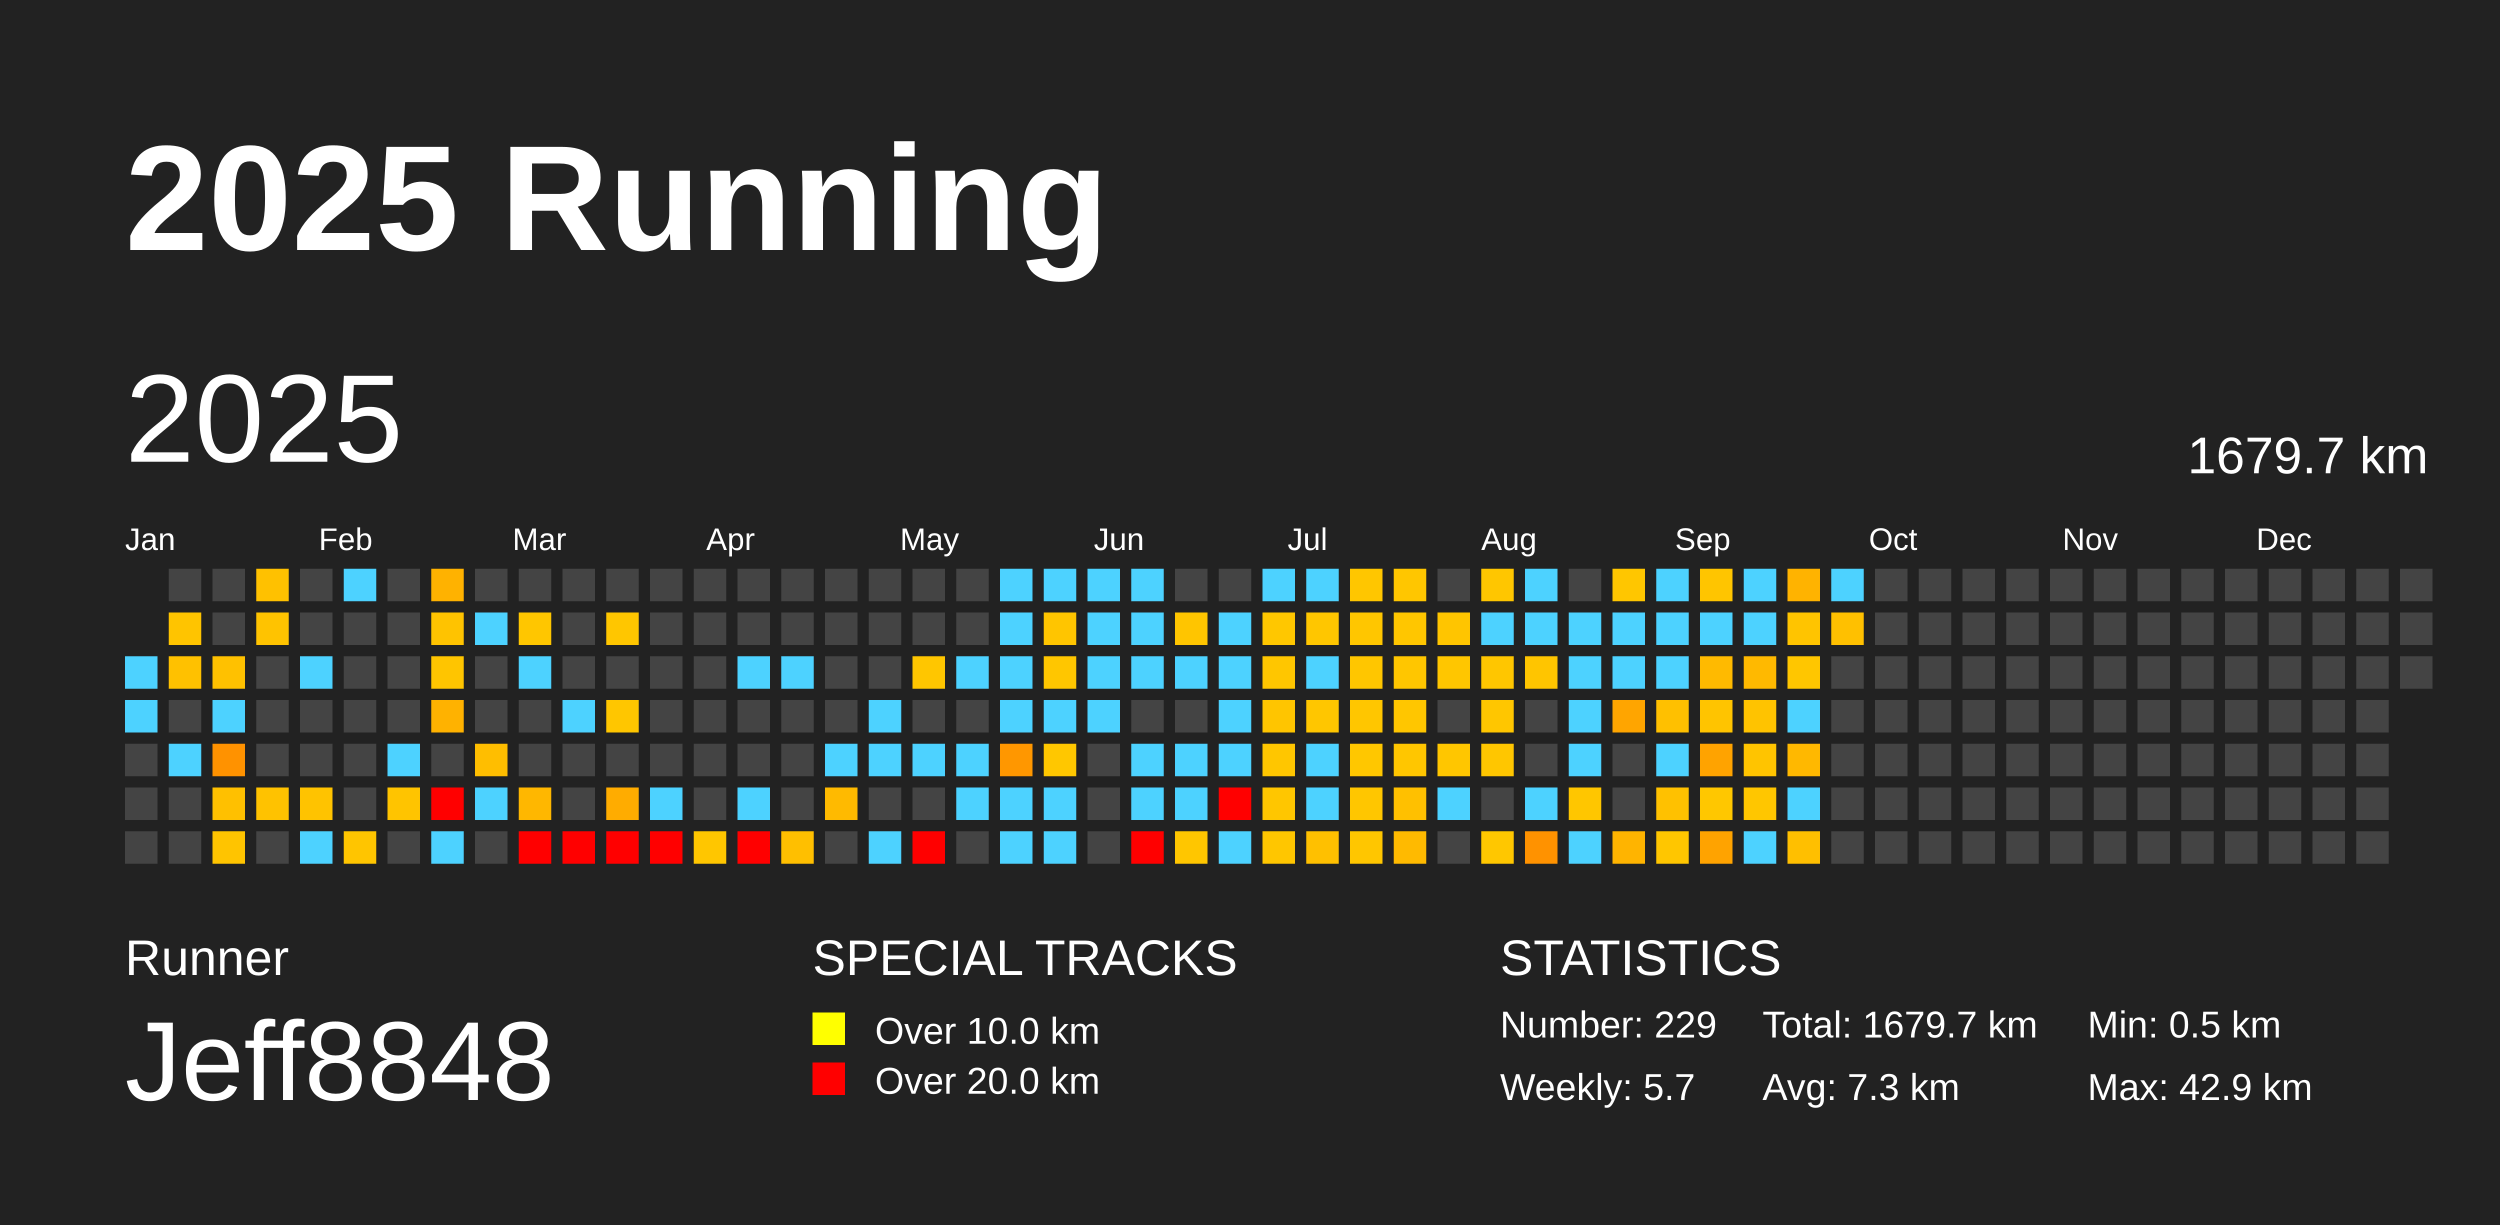
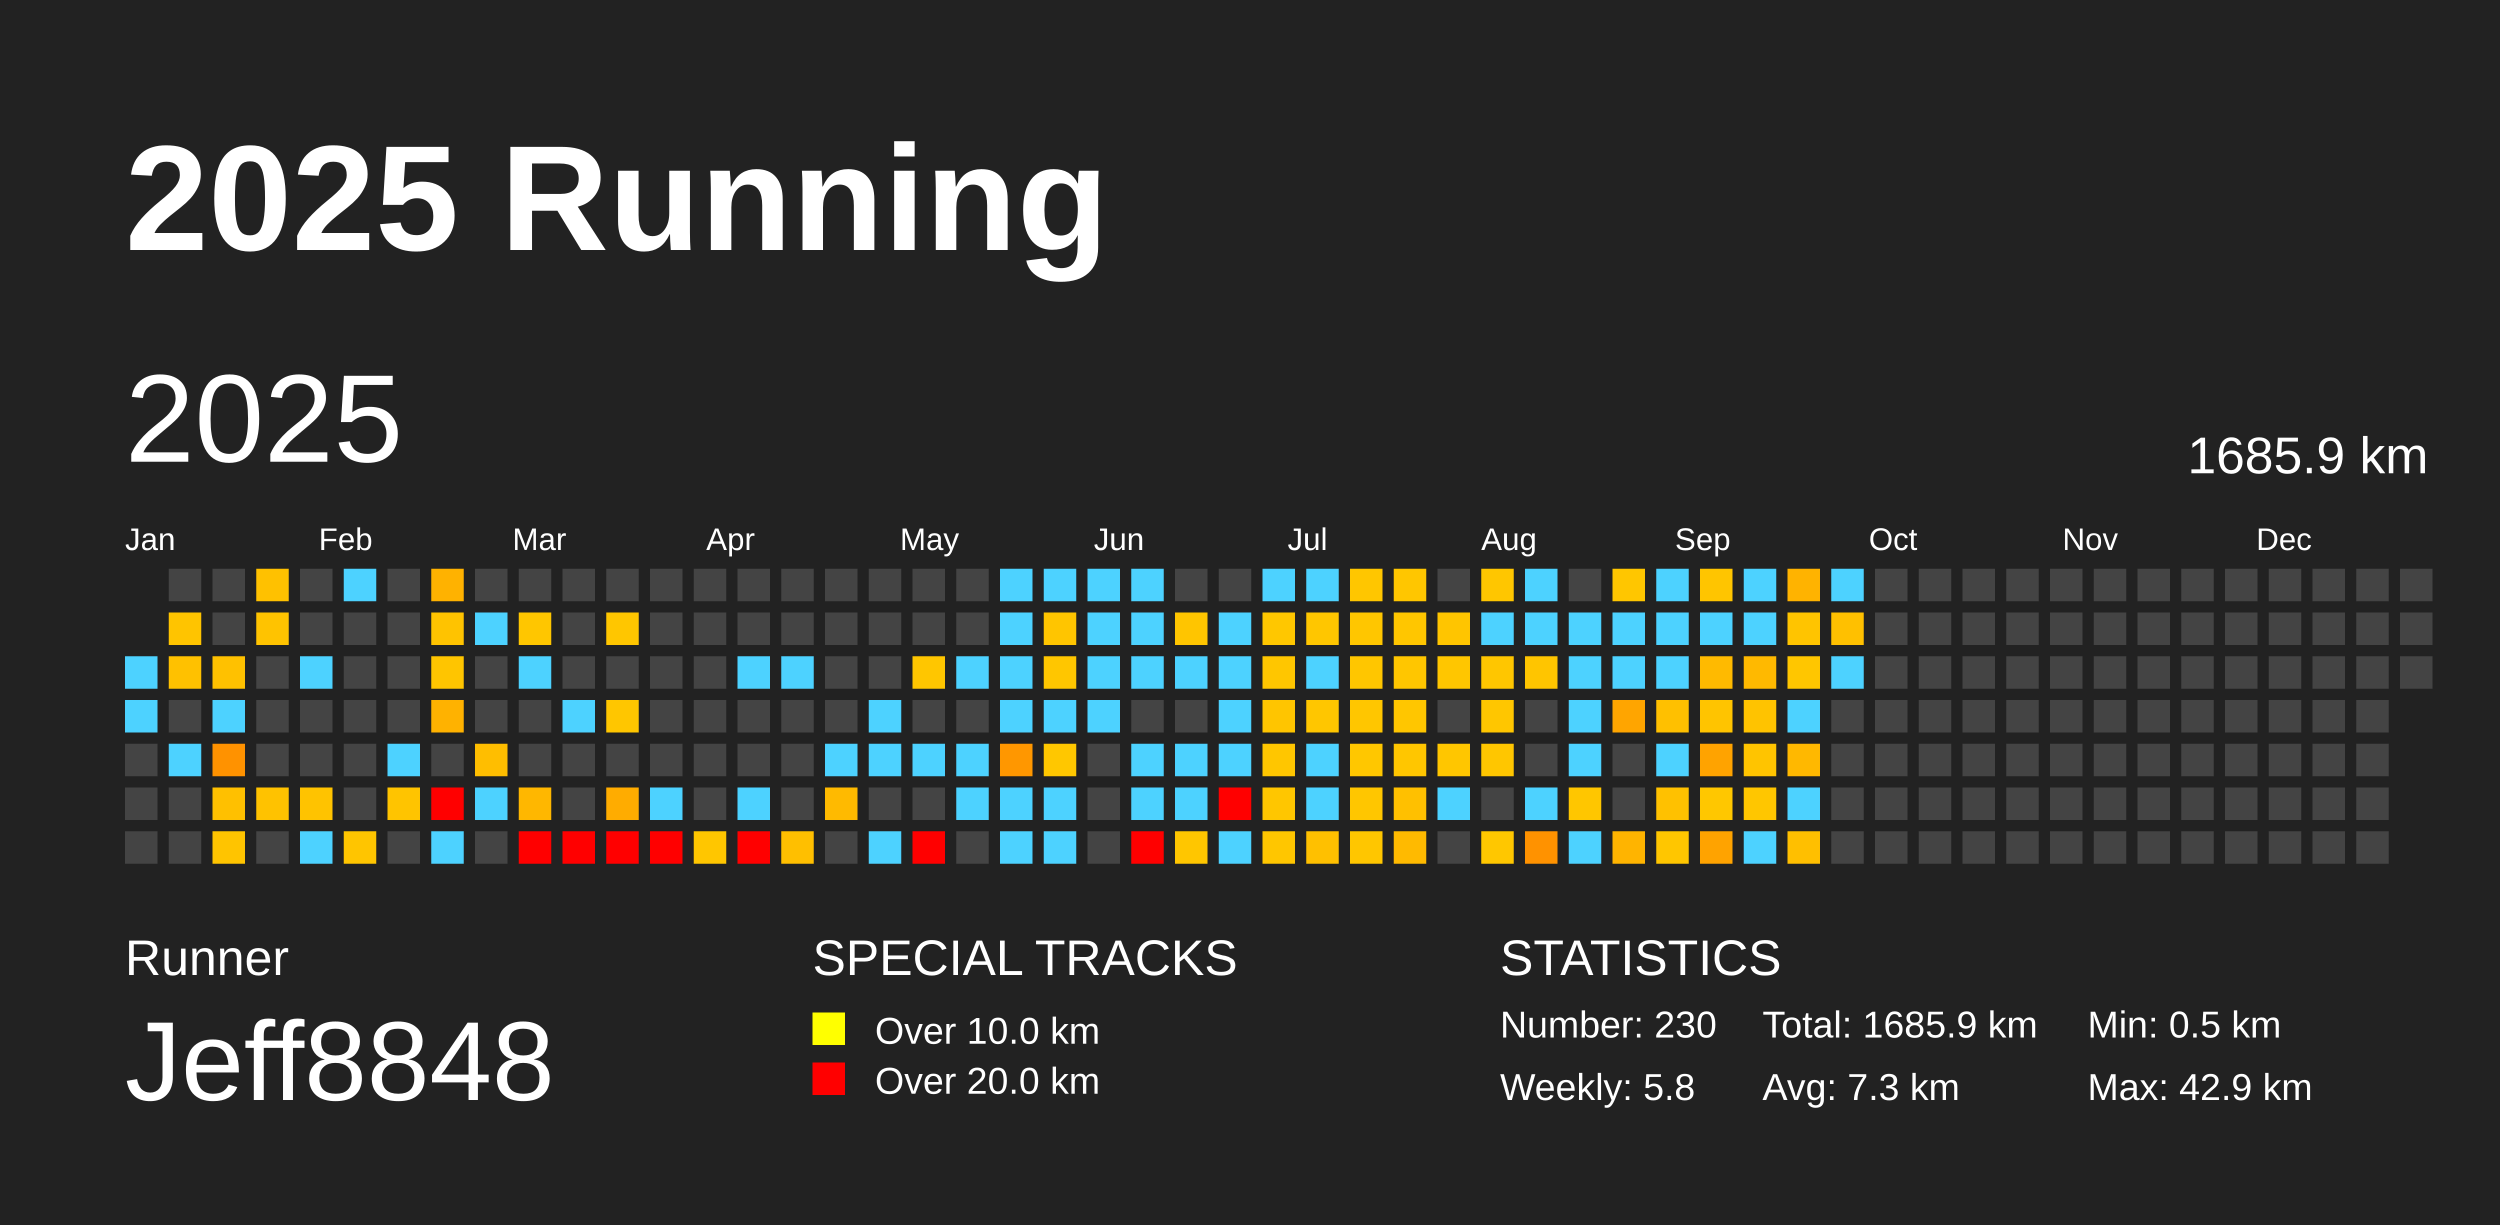
<svg xmlns="http://www.w3.org/2000/svg" baseProfile="full" height="98mm" version="1.1" viewBox="0,0,200,98" width="200mm">
  <defs />
  <rect fill="#222222" height="98" width="200" x="0" y="0" />
  <text fill="#FFFFFF" style="font-size:12px; font-family:Arial; font-weight:bold;" x="10" y="20">2025 Running</text>
  <text fill="#FFFFFF" style="font-size:4px; font-family:Arial" x="10" y="78">Runner</text>
  <text fill="#FFFFFF" style="font-size:9px; font-family:Arial" x="10" y="88">Jeff8848</text>
  <text fill="#FFFFFF" style="font-size:4px; font-family:Arial" x="65" y="78">SPECIAL TRACKS</text>
  <rect fill="yellow" height="2.6" width="2.6" x="65" y="81" />
  <text fill="#FFFFFF" style="font-size:3px; font-family:Arial" x="70" y="83.5">Over 10.0 km</text>
  <rect fill="red" height="2.6" width="2.6" x="65" y="85" />
  <text fill="#FFFFFF" style="font-size:3px; font-family:Arial" x="70" y="87.5">Over 20.0 km</text>
  <text fill="#FFFFFF" style="font-size:4px; font-family:Arial" x="120" y="78">STATISTICS</text>
-   <text fill="#FFFFFF" style="font-size:3px; font-family:Arial" x="120" y="83">Number: 229</text>
-   <text fill="#FFFFFF" style="font-size:3px; font-family:Arial" x="120" y="88">Weekly: 5.7</text>
-   <text fill="#FFFFFF" style="font-size:3px; font-family:Arial" x="141" y="83">Total: 1679.7 km</text>
+   <text fill="#FFFFFF" style="font-size:3px; font-family:Arial" x="120" y="83">Number: 230</text>
+   <text fill="#FFFFFF" style="font-size:3px; font-family:Arial" x="120" y="88">Weekly: 5.8</text>
+   <text fill="#FFFFFF" style="font-size:3px; font-family:Arial" x="141" y="83">Total: 1685.9 km</text>
  <text fill="#FFFFFF" style="font-size:3px; font-family:Arial" x="141" y="88">Avg: 7.3 km</text>
  <text fill="#FFFFFF" style="font-size:3px; font-family:Arial" x="167" y="83">Min: 0.5 km</text>
  <text fill="#FFFFFF" style="font-size:3px; font-family:Arial" x="167" y="88">Max: 42.9 km</text>
  <text dominant-baseline="hanging" fill="#FFFFFF" style="font-size:10.0px; font-family:Arial;" x="10" y="30">2025</text>
-   <text dominant-baseline="hanging" fill="#FFFFFF" style="font-size:4.125px; font-family:Arial;" x="175" y="35">1679.7 km</text>
+   <text dominant-baseline="hanging" fill="#FFFFFF" style="font-size:4.125px; font-family:Arial;" x="175" y="35">1685.9 km</text>
  <text fill="#FFFFFF" style="font-size:2.5px; font-family:Arial" x="10.0" y="44">Jan</text>
  <text fill="#FFFFFF" style="font-size:2.5px; font-family:Arial" x="25.5" y="44">Feb</text>
  <text fill="#FFFFFF" style="font-size:2.5px; font-family:Arial" x="41.0" y="44">Mar</text>
  <text fill="#FFFFFF" style="font-size:2.5px; font-family:Arial" x="56.5" y="44">Apr</text>
  <text fill="#FFFFFF" style="font-size:2.5px; font-family:Arial" x="72.0" y="44">May</text>
  <text fill="#FFFFFF" style="font-size:2.5px; font-family:Arial" x="87.5" y="44">Jun</text>
  <text fill="#FFFFFF" style="font-size:2.5px; font-family:Arial" x="103.0" y="44">Jul</text>
  <text fill="#FFFFFF" style="font-size:2.5px; font-family:Arial" x="118.5" y="44">Aug</text>
  <text fill="#FFFFFF" style="font-size:2.5px; font-family:Arial" x="134.0" y="44">Sep</text>
  <text fill="#FFFFFF" style="font-size:2.5px; font-family:Arial" x="149.5" y="44">Oct</text>
  <text fill="#FFFFFF" style="font-size:2.5px; font-family:Arial" x="165.0" y="44">Nov</text>
  <text fill="#FFFFFF" style="font-size:2.5px; font-family:Arial" x="180.5" y="44">Dec</text>
  <rect fill="#4dd2ff" height="2.6" width="2.6" x="10.0" y="52.5" />
  <rect fill="#4dd2ff" height="2.6" width="2.6" x="10.0" y="56.0" />
  <rect fill="#444444" height="2.6" width="2.6" x="10.0" y="59.5" />
  <rect fill="#444444" height="2.6" width="2.6" x="10.0" y="63.0" />
  <rect fill="#444444" height="2.6" width="2.6" x="10.0" y="66.5" />
  <rect fill="#444444" height="2.6" width="2.6" x="13.5" y="45.5" />
  <rect fill="#ffc400" height="2.6" width="2.6" x="13.5" y="49.0" />
  <rect fill="#ffc100" height="2.6" width="2.6" x="13.5" y="52.5" />
  <rect fill="#444444" height="2.6" width="2.6" x="13.5" y="56.0" />
  <rect fill="#4dd2ff" height="2.6" width="2.6" x="13.5" y="59.5" />
  <rect fill="#444444" height="2.6" width="2.6" x="13.5" y="63.0" />
  <rect fill="#444444" height="2.6" width="2.6" x="13.5" y="66.5" />
  <rect fill="#444444" height="2.6" width="2.6" x="17.0" y="45.5" />
  <rect fill="#444444" height="2.6" width="2.6" x="17.0" y="49.0" />
  <rect fill="#ffc100" height="2.6" width="2.6" x="17.0" y="52.5" />
  <rect fill="#4dd2ff" height="2.6" width="2.6" x="17.0" y="56.0" />
  <rect fill="#ff9200" height="2.6" width="2.6" x="17.0" y="59.5" />
  <rect fill="#ffc000" height="2.6" width="2.6" x="17.0" y="63.0" />
  <rect fill="#ffc400" height="2.6" width="2.6" x="17.0" y="66.5" />
  <rect fill="#ffc100" height="2.6" width="2.6" x="20.5" y="45.5" />
  <rect fill="#ffc300" height="2.6" width="2.6" x="20.5" y="49.0" />
  <rect fill="#444444" height="2.6" width="2.6" x="20.5" y="52.5" />
  <rect fill="#444444" height="2.6" width="2.6" x="20.5" y="56.0" />
  <rect fill="#444444" height="2.6" width="2.6" x="20.5" y="59.5" />
  <rect fill="#ffc200" height="2.6" width="2.6" x="20.5" y="63.0" />
  <rect fill="#444444" height="2.6" width="2.6" x="20.5" y="66.5" />
  <rect fill="#444444" height="2.6" width="2.6" x="24.0" y="45.5" />
  <rect fill="#444444" height="2.6" width="2.6" x="24.0" y="49.0" />
  <rect fill="#4dd2ff" height="2.6" width="2.6" x="24.0" y="52.5" />
  <rect fill="#444444" height="2.6" width="2.6" x="24.0" y="56.0" />
  <rect fill="#444444" height="2.6" width="2.6" x="24.0" y="59.5" />
  <rect fill="#ffc300" height="2.6" width="2.6" x="24.0" y="63.0" />
  <rect fill="#4dd2ff" height="2.6" width="2.6" x="24.0" y="66.5" />
  <rect fill="#4dd2ff" height="2.6" width="2.6" x="27.5" y="45.5" />
  <rect fill="#444444" height="2.6" width="2.6" x="27.5" y="49.0" />
  <rect fill="#444444" height="2.6" width="2.6" x="27.5" y="52.5" />
  <rect fill="#444444" height="2.6" width="2.6" x="27.5" y="56.0" />
  <rect fill="#444444" height="2.6" width="2.6" x="27.5" y="59.5" />
  <rect fill="#444444" height="2.6" width="2.6" x="27.5" y="63.0" />
  <rect fill="#ffc500" height="2.6" width="2.6" x="27.5" y="66.5" />
  <rect fill="#444444" height="2.6" width="2.6" x="31.0" y="45.5" />
  <rect fill="#444444" height="2.6" width="2.6" x="31.0" y="49.0" />
  <rect fill="#444444" height="2.6" width="2.6" x="31.0" y="52.5" />
  <rect fill="#444444" height="2.6" width="2.6" x="31.0" y="56.0" />
  <rect fill="#4dd2ff" height="2.6" width="2.6" x="31.0" y="59.5" />
  <rect fill="#ffc400" height="2.6" width="2.6" x="31.0" y="63.0" />
  <rect fill="#444444" height="2.6" width="2.6" x="31.0" y="66.5" />
  <rect fill="#ffb200" height="2.6" width="2.6" x="34.5" y="45.5" />
  <rect fill="#ffc300" height="2.6" width="2.6" x="34.5" y="49.0" />
  <rect fill="#ffc500" height="2.6" width="2.6" x="34.5" y="52.5" />
  <rect fill="#ffb200" height="2.6" width="2.6" x="34.5" y="56.0" />
  <rect fill="#444444" height="2.6" width="2.6" x="34.5" y="59.5" />
  <rect fill="red" height="2.6" width="2.6" x="34.5" y="63.0" />
  <rect fill="#4dd2ff" height="2.6" width="2.6" x="34.5" y="66.5" />
  <rect fill="#444444" height="2.6" width="2.6" x="38.0" y="45.5" />
  <rect fill="#4dd2ff" height="2.6" width="2.6" x="38.0" y="49.0" />
  <rect fill="#444444" height="2.6" width="2.6" x="38.0" y="52.5" />
  <rect fill="#444444" height="2.6" width="2.6" x="38.0" y="56.0" />
  <rect fill="#ffbe00" height="2.6" width="2.6" x="38.0" y="59.5" />
  <rect fill="#4dd2ff" height="2.6" width="2.6" x="38.0" y="63.0" />
  <rect fill="#444444" height="2.6" width="2.6" x="38.0" y="66.5" />
  <rect fill="#444444" height="2.6" width="2.6" x="41.5" y="45.5" />
  <rect fill="#ffc600" height="2.6" width="2.6" x="41.5" y="49.0" />
  <rect fill="#4dd2ff" height="2.6" width="2.6" x="41.5" y="52.5" />
  <rect fill="#444444" height="2.6" width="2.6" x="41.5" y="56.0" />
  <rect fill="#444444" height="2.6" width="2.6" x="41.5" y="59.5" />
  <rect fill="#ffb700" height="2.6" width="2.6" x="41.5" y="63.0" />
  <rect fill="red" height="2.6" width="2.6" x="41.5" y="66.5" />
  <rect fill="#444444" height="2.6" width="2.6" x="45.0" y="45.5" />
  <rect fill="#444444" height="2.6" width="2.6" x="45.0" y="49.0" />
  <rect fill="#444444" height="2.6" width="2.6" x="45.0" y="52.5" />
  <rect fill="#4dd2ff" height="2.6" width="2.6" x="45.0" y="56.0" />
  <rect fill="#444444" height="2.6" width="2.6" x="45.0" y="59.5" />
  <rect fill="#444444" height="2.6" width="2.6" x="45.0" y="63.0" />
  <rect fill="red" height="2.6" width="2.6" x="45.0" y="66.5" />
  <rect fill="#444444" height="2.6" width="2.6" x="48.5" y="45.5" />
  <rect fill="#ffc600" height="2.6" width="2.6" x="48.5" y="49.0" />
  <rect fill="#444444" height="2.6" width="2.6" x="48.5" y="52.5" />
  <rect fill="#ffc600" height="2.6" width="2.6" x="48.5" y="56.0" />
  <rect fill="#444444" height="2.6" width="2.6" x="48.5" y="59.5" />
  <rect fill="#ffac00" height="2.6" width="2.6" x="48.5" y="63.0" />
  <rect fill="red" height="2.6" width="2.6" x="48.5" y="66.5" />
  <rect fill="#444444" height="2.6" width="2.6" x="52.0" y="45.5" />
  <rect fill="#444444" height="2.6" width="2.6" x="52.0" y="49.0" />
  <rect fill="#444444" height="2.6" width="2.6" x="52.0" y="52.5" />
  <rect fill="#444444" height="2.6" width="2.6" x="52.0" y="56.0" />
  <rect fill="#444444" height="2.6" width="2.6" x="52.0" y="59.5" />
  <rect fill="#4dd2ff" height="2.6" width="2.6" x="52.0" y="63.0" />
  <rect fill="red" height="2.6" width="2.6" x="52.0" y="66.5" />
  <rect fill="#444444" height="2.6" width="2.6" x="55.5" y="45.5" />
  <rect fill="#444444" height="2.6" width="2.6" x="55.5" y="49.0" />
  <rect fill="#444444" height="2.6" width="2.6" x="55.5" y="52.5" />
  <rect fill="#444444" height="2.6" width="2.6" x="55.5" y="56.0" />
  <rect fill="#444444" height="2.6" width="2.6" x="55.5" y="59.5" />
  <rect fill="#444444" height="2.6" width="2.6" x="55.5" y="63.0" />
  <rect fill="#ffc600" height="2.6" width="2.6" x="55.5" y="66.5" />
  <rect fill="#444444" height="2.6" width="2.6" x="59.0" y="45.5" />
  <rect fill="#444444" height="2.6" width="2.6" x="59.0" y="49.0" />
  <rect fill="#4dd2ff" height="2.6" width="2.6" x="59.0" y="52.5" />
  <rect fill="#444444" height="2.6" width="2.6" x="59.0" y="56.0" />
  <rect fill="#444444" height="2.6" width="2.6" x="59.0" y="59.5" />
  <rect fill="#4dd2ff" height="2.6" width="2.6" x="59.0" y="63.0" />
  <rect fill="red" height="2.6" width="2.6" x="59.0" y="66.5" />
  <rect fill="#444444" height="2.6" width="2.6" x="62.5" y="45.5" />
  <rect fill="#444444" height="2.6" width="2.6" x="62.5" y="49.0" />
  <rect fill="#4dd2ff" height="2.6" width="2.6" x="62.5" y="52.5" />
  <rect fill="#444444" height="2.6" width="2.6" x="62.5" y="56.0" />
  <rect fill="#444444" height="2.6" width="2.6" x="62.5" y="59.5" />
  <rect fill="#444444" height="2.6" width="2.6" x="62.5" y="63.0" />
  <rect fill="#ffbf00" height="2.6" width="2.6" x="62.5" y="66.5" />
  <rect fill="#444444" height="2.6" width="2.6" x="66.0" y="45.5" />
  <rect fill="#444444" height="2.6" width="2.6" x="66.0" y="49.0" />
  <rect fill="#444444" height="2.6" width="2.6" x="66.0" y="52.5" />
  <rect fill="#444444" height="2.6" width="2.6" x="66.0" y="56.0" />
  <rect fill="#4dd2ff" height="2.6" width="2.6" x="66.0" y="59.5" />
  <rect fill="#ffba00" height="2.6" width="2.6" x="66.0" y="63.0" />
  <rect fill="#444444" height="2.6" width="2.6" x="66.0" y="66.5" />
  <rect fill="#444444" height="2.6" width="2.6" x="69.5" y="45.5" />
  <rect fill="#444444" height="2.6" width="2.6" x="69.5" y="49.0" />
  <rect fill="#444444" height="2.6" width="2.6" x="69.5" y="52.5" />
  <rect fill="#4dd2ff" height="2.6" width="2.6" x="69.5" y="56.0" />
  <rect fill="#4dd2ff" height="2.6" width="2.6" x="69.5" y="59.5" />
  <rect fill="#444444" height="2.6" width="2.6" x="69.5" y="63.0" />
  <rect fill="#4dd2ff" height="2.6" width="2.6" x="69.5" y="66.5" />
  <rect fill="#444444" height="2.6" width="2.6" x="73.0" y="45.5" />
  <rect fill="#444444" height="2.6" width="2.6" x="73.0" y="49.0" />
  <rect fill="#ffc600" height="2.6" width="2.6" x="73.0" y="52.5" />
  <rect fill="#444444" height="2.6" width="2.6" x="73.0" y="56.0" />
  <rect fill="#4dd2ff" height="2.6" width="2.6" x="73.0" y="59.5" />
  <rect fill="#444444" height="2.6" width="2.6" x="73.0" y="63.0" />
  <rect fill="red" height="2.6" width="2.6" x="73.0" y="66.5" />
  <rect fill="#444444" height="2.6" width="2.6" x="76.5" y="45.5" />
  <rect fill="#444444" height="2.6" width="2.6" x="76.5" y="49.0" />
  <rect fill="#4dd2ff" height="2.6" width="2.6" x="76.5" y="52.5" />
  <rect fill="#444444" height="2.6" width="2.6" x="76.5" y="56.0" />
  <rect fill="#4dd2ff" height="2.6" width="2.6" x="76.5" y="59.5" />
  <rect fill="#4dd2ff" height="2.6" width="2.6" x="76.5" y="63.0" />
  <rect fill="#444444" height="2.6" width="2.6" x="76.5" y="66.5" />
  <rect fill="#4dd2ff" height="2.6" width="2.6" x="80.0" y="45.5" />
  <rect fill="#4dd2ff" height="2.6" width="2.6" x="80.0" y="49.0" />
  <rect fill="#4dd2ff" height="2.6" width="2.6" x="80.0" y="52.5" />
  <rect fill="#4dd2ff" height="2.6" width="2.6" x="80.0" y="56.0" />
  <rect fill="#ff9700" height="2.6" width="2.6" x="80.0" y="59.5" />
  <rect fill="#4dd2ff" height="2.6" width="2.6" x="80.0" y="63.0" />
  <rect fill="#4dd2ff" height="2.6" width="2.6" x="80.0" y="66.5" />
  <rect fill="#4dd2ff" height="2.6" width="2.6" x="83.5" y="45.5" />
  <rect fill="#ffc500" height="2.6" width="2.6" x="83.5" y="49.0" />
  <rect fill="#ffc600" height="2.6" width="2.6" x="83.5" y="52.5" />
  <rect fill="#4dd2ff" height="2.6" width="2.6" x="83.5" y="56.0" />
  <rect fill="#ffc700" height="2.6" width="2.6" x="83.5" y="59.5" />
  <rect fill="#4dd2ff" height="2.6" width="2.6" x="83.5" y="63.0" />
  <rect fill="#4dd2ff" height="2.6" width="2.6" x="83.5" y="66.5" />
  <rect fill="#4dd2ff" height="2.6" width="2.6" x="87.0" y="45.5" />
  <rect fill="#4dd2ff" height="2.6" width="2.6" x="87.0" y="49.0" />
  <rect fill="#4dd2ff" height="2.6" width="2.6" x="87.0" y="52.5" />
  <rect fill="#4dd2ff" height="2.6" width="2.6" x="87.0" y="56.0" />
  <rect fill="#444444" height="2.6" width="2.6" x="87.0" y="59.5" />
  <rect fill="#444444" height="2.6" width="2.6" x="87.0" y="63.0" />
  <rect fill="#444444" height="2.6" width="2.6" x="87.0" y="66.5" />
  <rect fill="#4dd2ff" height="2.6" width="2.6" x="90.5" y="45.5" />
  <rect fill="#4dd2ff" height="2.6" width="2.6" x="90.5" y="49.0" />
  <rect fill="#4dd2ff" height="2.6" width="2.6" x="90.5" y="52.5" />
  <rect fill="#444444" height="2.6" width="2.6" x="90.5" y="56.0" />
  <rect fill="#4dd2ff" height="2.6" width="2.6" x="90.5" y="59.5" />
  <rect fill="#4dd2ff" height="2.6" width="2.6" x="90.5" y="63.0" />
  <rect fill="red" height="2.6" width="2.6" x="90.5" y="66.5" />
  <rect fill="#444444" height="2.6" width="2.6" x="94.0" y="45.5" />
  <rect fill="#ffc500" height="2.6" width="2.6" x="94.0" y="49.0" />
  <rect fill="#4dd2ff" height="2.6" width="2.6" x="94.0" y="52.5" />
  <rect fill="#444444" height="2.6" width="2.6" x="94.0" y="56.0" />
  <rect fill="#4dd2ff" height="2.6" width="2.6" x="94.0" y="59.5" />
  <rect fill="#4dd2ff" height="2.6" width="2.6" x="94.0" y="63.0" />
  <rect fill="#ffc600" height="2.6" width="2.6" x="94.0" y="66.5" />
  <rect fill="#444444" height="2.6" width="2.6" x="97.5" y="45.5" />
  <rect fill="#4dd2ff" height="2.6" width="2.6" x="97.5" y="49.0" />
  <rect fill="#4dd2ff" height="2.6" width="2.6" x="97.5" y="52.5" />
  <rect fill="#4dd2ff" height="2.6" width="2.6" x="97.5" y="56.0" />
  <rect fill="#4dd2ff" height="2.6" width="2.6" x="97.5" y="59.5" />
  <rect fill="red" height="2.6" width="2.6" x="97.5" y="63.0" />
  <rect fill="#4dd2ff" height="2.6" width="2.6" x="97.5" y="66.5" />
  <rect fill="#4dd2ff" height="2.6" width="2.6" x="101.0" y="45.5" />
  <rect fill="#ffc700" height="2.6" width="2.6" x="101.0" y="49.0" />
  <rect fill="#ffc600" height="2.6" width="2.6" x="101.0" y="52.5" />
  <rect fill="#ffc500" height="2.6" width="2.6" x="101.0" y="56.0" />
  <rect fill="#ffc600" height="2.6" width="2.6" x="101.0" y="59.5" />
  <rect fill="#ffc600" height="2.6" width="2.6" x="101.0" y="63.0" />
  <rect fill="#ffc600" height="2.6" width="2.6" x="101.0" y="66.5" />
  <rect fill="#4dd2ff" height="2.6" width="2.6" x="104.5" y="45.5" />
  <rect fill="#ffc600" height="2.6" width="2.6" x="104.5" y="49.0" />
  <rect fill="#4dd2ff" height="2.6" width="2.6" x="104.5" y="52.5" />
  <rect fill="#ffc600" height="2.6" width="2.6" x="104.5" y="56.0" />
  <rect fill="#4dd2ff" height="2.6" width="2.6" x="104.5" y="59.5" />
  <rect fill="#4dd2ff" height="2.6" width="2.6" x="104.5" y="63.0" />
  <rect fill="#ffc000" height="2.6" width="2.6" x="104.5" y="66.5" />
  <rect fill="#ffc600" height="2.6" width="2.6" x="108.0" y="45.5" />
  <rect fill="#ffc600" height="2.6" width="2.6" x="108.0" y="49.0" />
  <rect fill="#ffc600" height="2.6" width="2.6" x="108.0" y="52.5" />
  <rect fill="#ffc600" height="2.6" width="2.6" x="108.0" y="56.0" />
  <rect fill="#ffc700" height="2.6" width="2.6" x="108.0" y="59.5" />
  <rect fill="#ffc600" height="2.6" width="2.6" x="108.0" y="63.0" />
  <rect fill="#ffc600" height="2.6" width="2.6" x="108.0" y="66.5" />
  <rect fill="#ffc600" height="2.6" width="2.6" x="111.5" y="45.5" />
  <rect fill="#ffc600" height="2.6" width="2.6" x="111.5" y="49.0" />
  <rect fill="#ffc600" height="2.6" width="2.6" x="111.5" y="52.5" />
  <rect fill="#ffc600" height="2.6" width="2.6" x="111.5" y="56.0" />
  <rect fill="#ffc600" height="2.6" width="2.6" x="111.5" y="59.5" />
  <rect fill="#ffc000" height="2.6" width="2.6" x="111.5" y="63.0" />
  <rect fill="#ffba00" height="2.6" width="2.6" x="111.5" y="66.5" />
  <rect fill="#444444" height="2.6" width="2.6" x="115.0" y="45.5" />
  <rect fill="#ffc500" height="2.6" width="2.6" x="115.0" y="49.0" />
  <rect fill="#ffc600" height="2.6" width="2.6" x="115.0" y="52.5" />
  <rect fill="#444444" height="2.6" width="2.6" x="115.0" y="56.0" />
  <rect fill="#ffc600" height="2.6" width="2.6" x="115.0" y="59.5" />
  <rect fill="#4dd2ff" height="2.6" width="2.6" x="115.0" y="63.0" />
  <rect fill="#444444" height="2.6" width="2.6" x="115.0" y="66.5" />
  <rect fill="#ffc600" height="2.6" width="2.6" x="118.5" y="45.5" />
  <rect fill="#4dd2ff" height="2.6" width="2.6" x="118.5" y="49.0" />
  <rect fill="#ffc600" height="2.6" width="2.6" x="118.5" y="52.5" />
  <rect fill="#ffc600" height="2.6" width="2.6" x="118.5" y="56.0" />
  <rect fill="#ffc600" height="2.6" width="2.6" x="118.5" y="59.5" />
  <rect fill="#444444" height="2.6" width="2.6" x="118.5" y="63.0" />
  <rect fill="#ffc700" height="2.6" width="2.6" x="118.5" y="66.5" />
  <rect fill="#4dd2ff" height="2.6" width="2.6" x="122.0" y="45.5" />
  <rect fill="#4dd2ff" height="2.6" width="2.6" x="122.0" y="49.0" />
  <rect fill="#ffc500" height="2.6" width="2.6" x="122.0" y="52.5" />
  <rect fill="#444444" height="2.6" width="2.6" x="122.0" y="56.0" />
  <rect fill="#444444" height="2.6" width="2.6" x="122.0" y="59.5" />
  <rect fill="#4dd2ff" height="2.6" width="2.6" x="122.0" y="63.0" />
  <rect fill="#ff9200" height="2.6" width="2.6" x="122.0" y="66.5" />
  <rect fill="#444444" height="2.6" width="2.6" x="125.5" y="45.5" />
  <rect fill="#4dd2ff" height="2.6" width="2.6" x="125.5" y="49.0" />
  <rect fill="#4dd2ff" height="2.6" width="2.6" x="125.5" y="52.5" />
  <rect fill="#4dd2ff" height="2.6" width="2.6" x="125.5" y="56.0" />
  <rect fill="#4dd2ff" height="2.6" width="2.6" x="125.5" y="59.5" />
  <rect fill="#ffc600" height="2.6" width="2.6" x="125.5" y="63.0" />
  <rect fill="#4dd2ff" height="2.6" width="2.6" x="125.5" y="66.5" />
  <rect fill="#ffc600" height="2.6" width="2.6" x="129.0" y="45.5" />
  <rect fill="#4dd2ff" height="2.6" width="2.6" x="129.0" y="49.0" />
  <rect fill="#4dd2ff" height="2.6" width="2.6" x="129.0" y="52.5" />
  <rect fill="#ffa500" height="2.6" width="2.6" x="129.0" y="56.0" />
  <rect fill="#444444" height="2.6" width="2.6" x="129.0" y="59.5" />
  <rect fill="#444444" height="2.6" width="2.6" x="129.0" y="63.0" />
  <rect fill="#ffb400" height="2.6" width="2.6" x="129.0" y="66.5" />
  <rect fill="#4dd2ff" height="2.6" width="2.6" x="132.5" y="45.5" />
  <rect fill="#4dd2ff" height="2.6" width="2.6" x="132.5" y="49.0" />
  <rect fill="#4dd2ff" height="2.6" width="2.6" x="132.5" y="52.5" />
  <rect fill="#ffc000" height="2.6" width="2.6" x="132.5" y="56.0" />
  <rect fill="#4dd2ff" height="2.6" width="2.6" x="132.5" y="59.5" />
  <rect fill="#ffc100" height="2.6" width="2.6" x="132.5" y="63.0" />
  <rect fill="#ffc600" height="2.6" width="2.6" x="132.5" y="66.5" />
  <rect fill="#ffc500" height="2.6" width="2.6" x="136.0" y="45.5" />
  <rect fill="#4dd2ff" height="2.6" width="2.6" x="136.0" y="49.0" />
  <rect fill="#ffba00" height="2.6" width="2.6" x="136.0" y="52.5" />
  <rect fill="#ffc400" height="2.6" width="2.6" x="136.0" y="56.0" />
  <rect fill="#ffa300" height="2.6" width="2.6" x="136.0" y="59.5" />
  <rect fill="#ffc700" height="2.6" width="2.6" x="136.0" y="63.0" />
  <rect fill="#ffa300" height="2.6" width="2.6" x="136.0" y="66.5" />
  <rect fill="#4dd2ff" height="2.6" width="2.6" x="139.5" y="45.5" />
  <rect fill="#4dd2ff" height="2.6" width="2.6" x="139.5" y="49.0" />
  <rect fill="#ffb900" height="2.6" width="2.6" x="139.5" y="52.5" />
  <rect fill="#ffc300" height="2.6" width="2.6" x="139.5" y="56.0" />
  <rect fill="#ffc400" height="2.6" width="2.6" x="139.5" y="59.5" />
  <rect fill="#ffc600" height="2.6" width="2.6" x="139.5" y="63.0" />
  <rect fill="#4dd2ff" height="2.6" width="2.6" x="139.5" y="66.5" />
  <rect fill="#ffb300" height="2.6" width="2.6" x="143.0" y="45.5" />
  <rect fill="#ffc400" height="2.6" width="2.6" x="143.0" y="49.0" />
  <rect fill="#ffc600" height="2.6" width="2.6" x="143.0" y="52.5" />
  <rect fill="#4dd2ff" height="2.6" width="2.6" x="143.0" y="56.0" />
  <rect fill="#ffb800" height="2.6" width="2.6" x="143.0" y="59.5" />
  <rect fill="#4dd2ff" height="2.6" width="2.6" x="143.0" y="63.0" />
  <rect fill="#ffbf00" height="2.6" width="2.6" x="143.0" y="66.5" />
  <rect fill="#4dd2ff" height="2.6" width="2.6" x="146.5" y="45.5" />
  <rect fill="#ffc000" height="2.6" width="2.6" x="146.5" y="49.0" />
-   <rect fill="#444444" height="2.6" width="2.6" x="146.5" y="52.5" />
+   <rect fill="#4dd2ff" height="2.6" width="2.6" x="146.5" y="52.5" />
  <rect fill="#444444" height="2.6" width="2.6" x="146.5" y="56.0" />
  <rect fill="#444444" height="2.6" width="2.6" x="146.5" y="59.5" />
  <rect fill="#444444" height="2.6" width="2.6" x="146.5" y="63.0" />
  <rect fill="#444444" height="2.6" width="2.6" x="146.5" y="66.5" />
  <rect fill="#444444" height="2.6" width="2.6" x="150.0" y="45.5" />
  <rect fill="#444444" height="2.6" width="2.6" x="150.0" y="49.0" />
  <rect fill="#444444" height="2.6" width="2.6" x="150.0" y="52.5" />
  <rect fill="#444444" height="2.6" width="2.6" x="150.0" y="56.0" />
  <rect fill="#444444" height="2.6" width="2.6" x="150.0" y="59.5" />
  <rect fill="#444444" height="2.6" width="2.6" x="150.0" y="63.0" />
  <rect fill="#444444" height="2.6" width="2.6" x="150.0" y="66.5" />
  <rect fill="#444444" height="2.6" width="2.6" x="153.5" y="45.5" />
  <rect fill="#444444" height="2.6" width="2.6" x="153.5" y="49.0" />
  <rect fill="#444444" height="2.6" width="2.6" x="153.5" y="52.5" />
  <rect fill="#444444" height="2.6" width="2.6" x="153.5" y="56.0" />
  <rect fill="#444444" height="2.6" width="2.6" x="153.5" y="59.5" />
  <rect fill="#444444" height="2.6" width="2.6" x="153.5" y="63.0" />
  <rect fill="#444444" height="2.6" width="2.6" x="153.5" y="66.5" />
  <rect fill="#444444" height="2.6" width="2.6" x="157.0" y="45.5" />
  <rect fill="#444444" height="2.6" width="2.6" x="157.0" y="49.0" />
  <rect fill="#444444" height="2.6" width="2.6" x="157.0" y="52.5" />
  <rect fill="#444444" height="2.6" width="2.6" x="157.0" y="56.0" />
  <rect fill="#444444" height="2.6" width="2.6" x="157.0" y="59.5" />
  <rect fill="#444444" height="2.6" width="2.6" x="157.0" y="63.0" />
  <rect fill="#444444" height="2.6" width="2.6" x="157.0" y="66.5" />
  <rect fill="#444444" height="2.6" width="2.6" x="160.5" y="45.5" />
  <rect fill="#444444" height="2.6" width="2.6" x="160.5" y="49.0" />
  <rect fill="#444444" height="2.6" width="2.6" x="160.5" y="52.5" />
  <rect fill="#444444" height="2.6" width="2.6" x="160.5" y="56.0" />
  <rect fill="#444444" height="2.6" width="2.6" x="160.5" y="59.5" />
  <rect fill="#444444" height="2.6" width="2.6" x="160.5" y="63.0" />
  <rect fill="#444444" height="2.6" width="2.6" x="160.5" y="66.5" />
  <rect fill="#444444" height="2.6" width="2.6" x="164.0" y="45.5" />
  <rect fill="#444444" height="2.6" width="2.6" x="164.0" y="49.0" />
  <rect fill="#444444" height="2.6" width="2.6" x="164.0" y="52.5" />
  <rect fill="#444444" height="2.6" width="2.6" x="164.0" y="56.0" />
  <rect fill="#444444" height="2.6" width="2.6" x="164.0" y="59.5" />
  <rect fill="#444444" height="2.6" width="2.6" x="164.0" y="63.0" />
  <rect fill="#444444" height="2.6" width="2.6" x="164.0" y="66.5" />
  <rect fill="#444444" height="2.6" width="2.6" x="167.5" y="45.5" />
  <rect fill="#444444" height="2.6" width="2.6" x="167.5" y="49.0" />
  <rect fill="#444444" height="2.6" width="2.6" x="167.5" y="52.5" />
  <rect fill="#444444" height="2.6" width="2.6" x="167.5" y="56.0" />
  <rect fill="#444444" height="2.6" width="2.6" x="167.5" y="59.5" />
  <rect fill="#444444" height="2.6" width="2.6" x="167.5" y="63.0" />
  <rect fill="#444444" height="2.6" width="2.6" x="167.5" y="66.5" />
  <rect fill="#444444" height="2.6" width="2.6" x="171.0" y="45.5" />
  <rect fill="#444444" height="2.6" width="2.6" x="171.0" y="49.0" />
  <rect fill="#444444" height="2.6" width="2.6" x="171.0" y="52.5" />
  <rect fill="#444444" height="2.6" width="2.6" x="171.0" y="56.0" />
  <rect fill="#444444" height="2.6" width="2.6" x="171.0" y="59.5" />
  <rect fill="#444444" height="2.6" width="2.6" x="171.0" y="63.0" />
  <rect fill="#444444" height="2.6" width="2.6" x="171.0" y="66.5" />
  <rect fill="#444444" height="2.6" width="2.6" x="174.5" y="45.5" />
  <rect fill="#444444" height="2.6" width="2.6" x="174.5" y="49.0" />
  <rect fill="#444444" height="2.6" width="2.6" x="174.5" y="52.5" />
  <rect fill="#444444" height="2.6" width="2.6" x="174.5" y="56.0" />
  <rect fill="#444444" height="2.6" width="2.6" x="174.5" y="59.5" />
  <rect fill="#444444" height="2.6" width="2.6" x="174.5" y="63.0" />
  <rect fill="#444444" height="2.6" width="2.6" x="174.5" y="66.5" />
  <rect fill="#444444" height="2.6" width="2.6" x="178.0" y="45.5" />
  <rect fill="#444444" height="2.6" width="2.6" x="178.0" y="49.0" />
  <rect fill="#444444" height="2.6" width="2.6" x="178.0" y="52.5" />
  <rect fill="#444444" height="2.6" width="2.6" x="178.0" y="56.0" />
  <rect fill="#444444" height="2.6" width="2.6" x="178.0" y="59.5" />
  <rect fill="#444444" height="2.6" width="2.6" x="178.0" y="63.0" />
  <rect fill="#444444" height="2.6" width="2.6" x="178.0" y="66.5" />
  <rect fill="#444444" height="2.6" width="2.6" x="181.5" y="45.5" />
  <rect fill="#444444" height="2.6" width="2.6" x="181.5" y="49.0" />
  <rect fill="#444444" height="2.6" width="2.6" x="181.5" y="52.5" />
  <rect fill="#444444" height="2.6" width="2.6" x="181.5" y="56.0" />
  <rect fill="#444444" height="2.6" width="2.6" x="181.5" y="59.5" />
  <rect fill="#444444" height="2.6" width="2.6" x="181.5" y="63.0" />
  <rect fill="#444444" height="2.6" width="2.6" x="181.5" y="66.5" />
  <rect fill="#444444" height="2.6" width="2.6" x="185.0" y="45.5" />
  <rect fill="#444444" height="2.6" width="2.6" x="185.0" y="49.0" />
  <rect fill="#444444" height="2.6" width="2.6" x="185.0" y="52.5" />
  <rect fill="#444444" height="2.6" width="2.6" x="185.0" y="56.0" />
  <rect fill="#444444" height="2.6" width="2.6" x="185.0" y="59.5" />
  <rect fill="#444444" height="2.6" width="2.6" x="185.0" y="63.0" />
  <rect fill="#444444" height="2.6" width="2.6" x="185.0" y="66.5" />
  <rect fill="#444444" height="2.6" width="2.6" x="188.5" y="45.5" />
  <rect fill="#444444" height="2.6" width="2.6" x="188.5" y="49.0" />
  <rect fill="#444444" height="2.6" width="2.6" x="188.5" y="52.5" />
  <rect fill="#444444" height="2.6" width="2.6" x="188.5" y="56.0" />
  <rect fill="#444444" height="2.6" width="2.6" x="188.5" y="59.5" />
  <rect fill="#444444" height="2.6" width="2.6" x="188.5" y="63.0" />
  <rect fill="#444444" height="2.6" width="2.6" x="188.5" y="66.5" />
  <rect fill="#444444" height="2.6" width="2.6" x="192.0" y="45.5" />
  <rect fill="#444444" height="2.6" width="2.6" x="192.0" y="49.0" />
  <rect fill="#444444" height="2.6" width="2.6" x="192.0" y="52.5" />
</svg>
